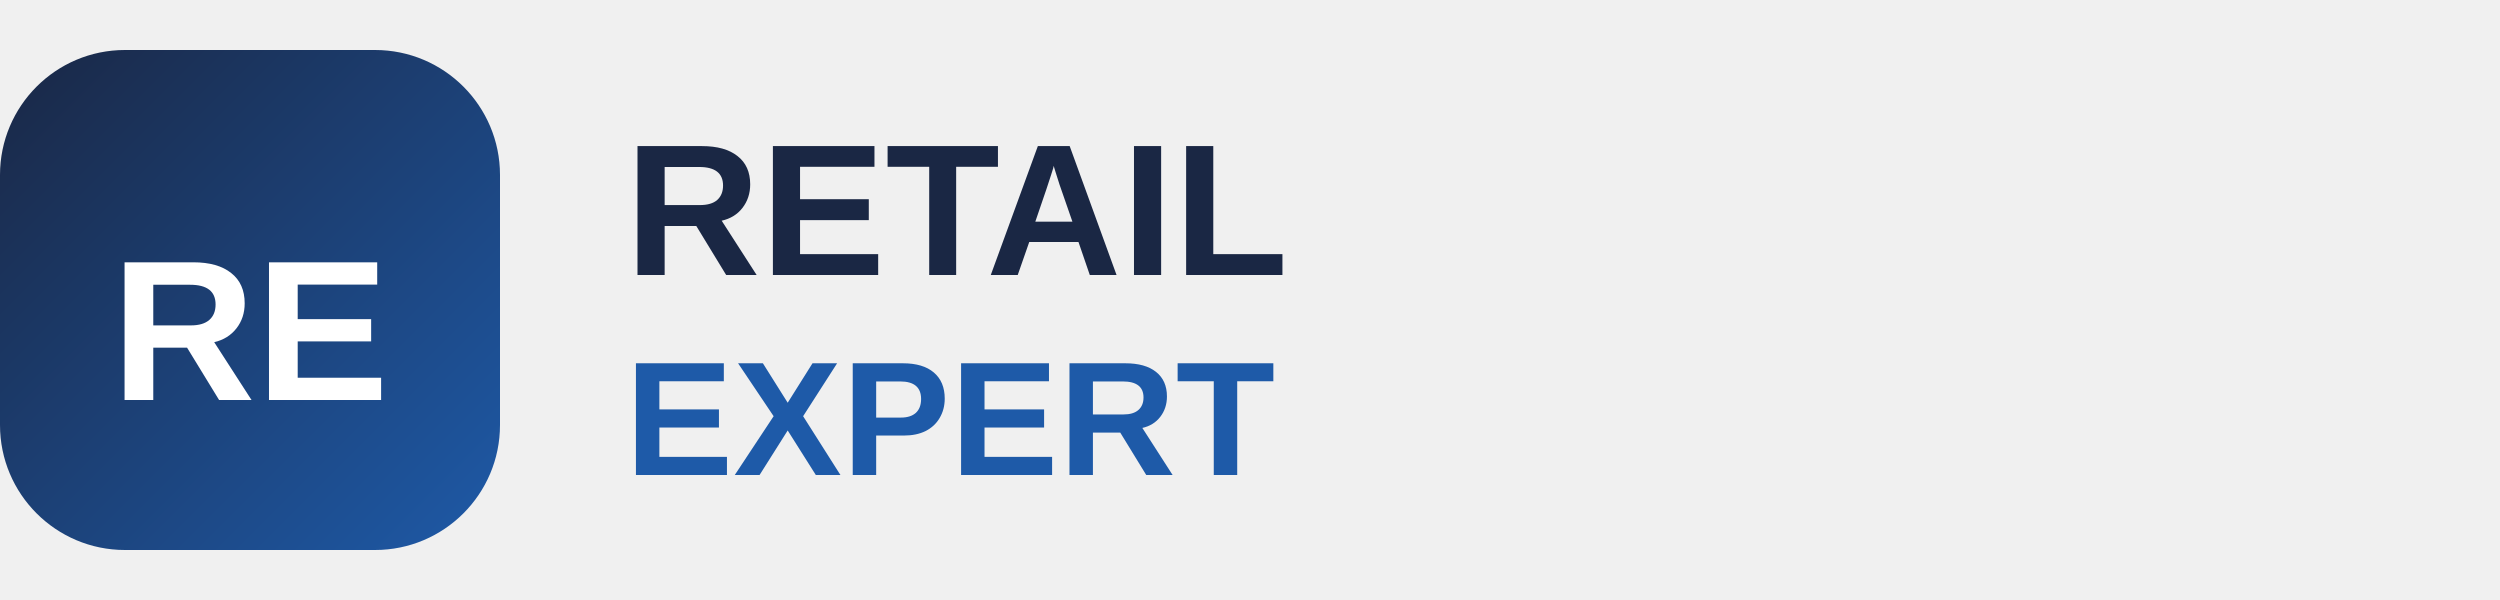
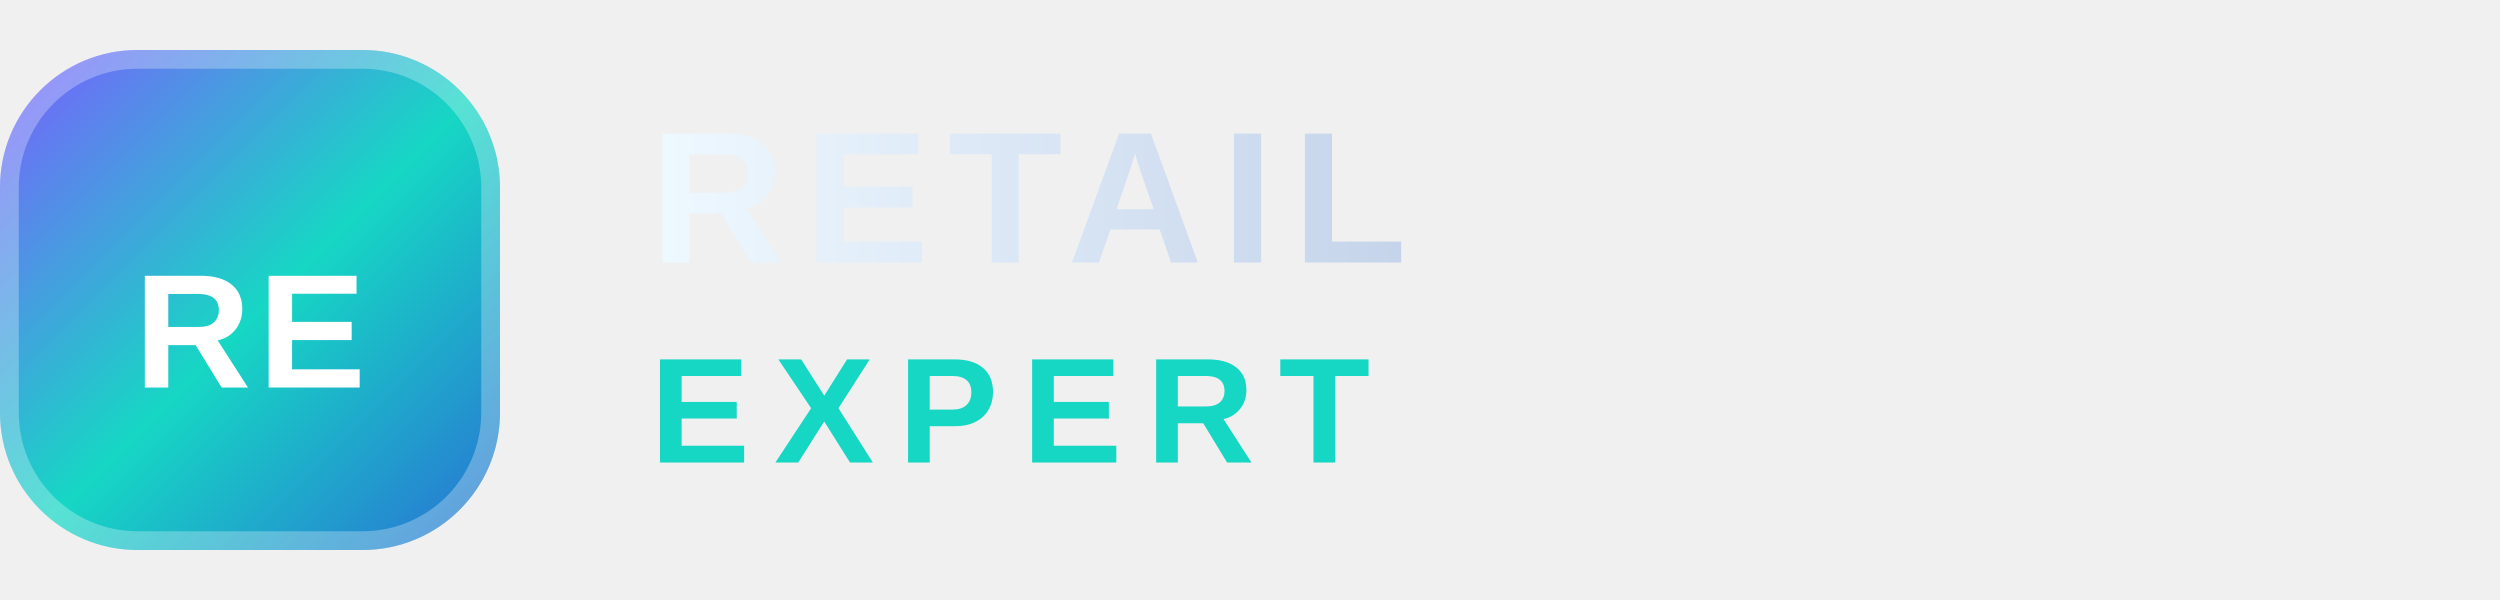
<svg xmlns="http://www.w3.org/2000/svg" viewBox="0 0 200 48" role="img" aria-label="Retail Expert">
  <defs>
-     <linearGradient id="rex-g" x1="0" y1="0" x2="1" y2="1">
-       <stop offset="0%" stop-color="#1a2744" />
-       <stop offset="100%" stop-color="#1e5aa8" />
+     <linearGradient id="rex-mark" x1="0" y1="0" x2="1" y2="1">
+       <stop offset="0%" stop-color="#7c5cff" />
+       <stop offset="52%" stop-color="#16d7c4" />
+       <stop offset="100%" stop-color="#2a6fd4" />
+     </linearGradient>
+     <linearGradient id="rex-word" x1="0" y1="0" x2="1" y2="0">
+       <stop offset="0%" stop-color="#eef8ff" />
+       <stop offset="100%" stop-color="#c5d4ea" />
    </linearGradient>
  </defs>
-   <rect x="0" y="4" width="40" height="40" rx="10" fill="url(#rex-g)" />
-   <text x="20" y="32" text-anchor="middle" fill="#fff" font-family="Outfit,Arial,sans-serif" font-size="16" font-weight="700">RE</text>
-   <text x="50" y="22" fill="#1a2744" font-family="Outfit,Arial,sans-serif" font-size="15" font-weight="700">RETAIL</text>
-   <text x="50" y="38" fill="#1e5aa8" font-family="Outfit,Arial,sans-serif" font-size="13" font-weight="600">EXPERT</text>
+   <rect x="0" y="4" width="40" height="40" rx="11" fill="url(#rex-mark)" />
+   <rect x="0.75" y="4.75" width="38.5" height="38.5" rx="10.25" fill="none" stroke="rgba(255,255,255,0.28)" stroke-width="1.5" />
+   <text x="20" y="31" text-anchor="middle" fill="#ffffff" font-family="Arial, Helvetica, sans-serif" font-size="13" font-weight="800" letter-spacing="0.04em">
+     RE
+   </text>
+   <text x="52" y="21" fill="url(#rex-word)" font-family="Arial, Helvetica, sans-serif" font-size="15" font-weight="700" letter-spacing="0.1em">
+     RETAIL
+   </text>
+   <text x="52" y="37" fill="#16d7c4" font-family="Arial, Helvetica, sans-serif" font-size="12" font-weight="700" letter-spacing="0.16em">
+     EXPERT
+   </text>
</svg>
